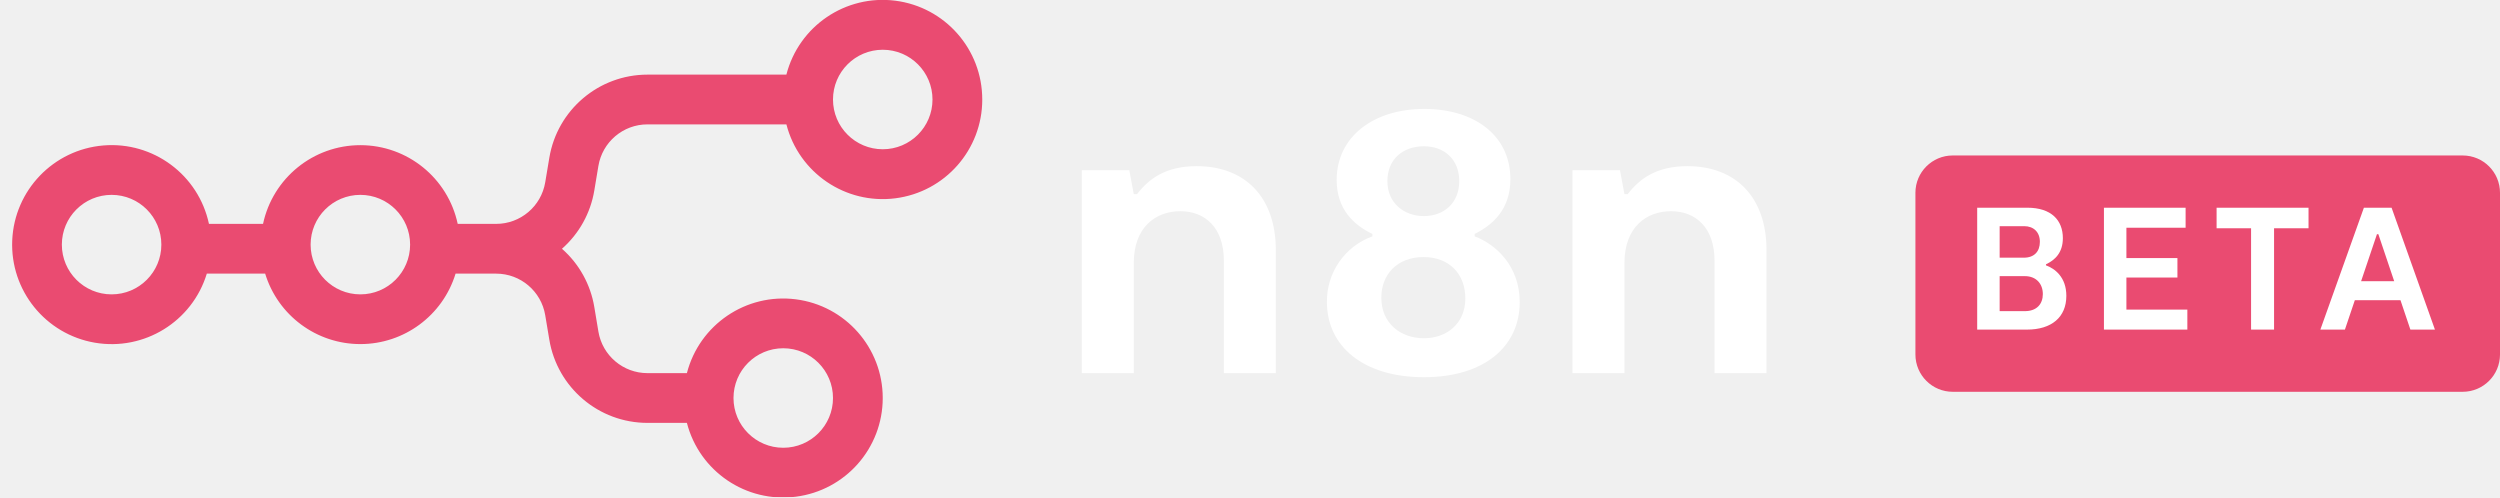
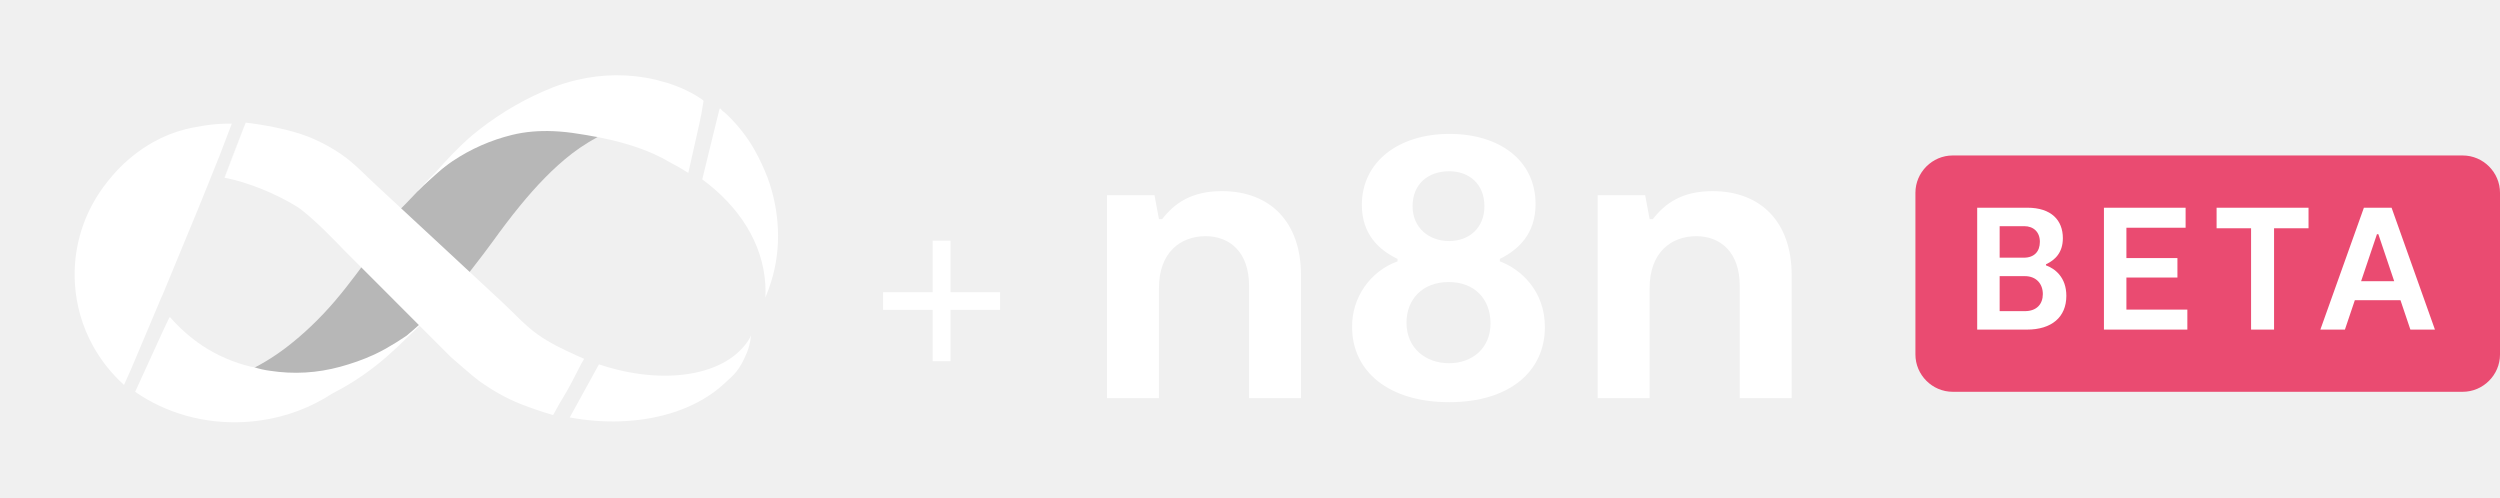
- <svg xmlns="http://www.w3.org/2000/svg" width="201" height="40" fill="none">
-   <g clip-path="url(#a)">
-     <mask id="b" width="143" height="40" x="0" y="0" maskUnits="userSpaceOnUse" style="mask-type:luminance">
-       <path fill="#fff" d="M143 0H0v40h143z" />
-     </mask>
-     <g mask="url(#b)">
-       <path fill="#EA4B71" fill-rule="evenodd" d="M78.974 8a8 8 0 0 1-15.748 2h-11.17a4 4 0 0 0-3.945 3.342l-.329 1.973a7.98 7.98 0 0 1-2.6 4.685 7.98 7.98 0 0 1 2.6 4.685l.329 1.973A4 4 0 0 0 52.056 30h3.17a8 8 0 1 1 0 4h-3.17a8 8 0 0 1-7.89-6.685l-.33-1.973A4 4 0 0 0 39.891 22h-3.263a8.004 8.004 0 0 1-15.309 0h-4.691a8 8 0 1 1 .172-4h4.348A8.003 8.003 0 0 1 36.8 18h3.09a4 4 0 0 0 3.946-3.342l.33-1.973A8 8 0 0 1 52.055 6h11.17a8 8 0 0 1 15.748 2m-4 0a4 4 0 1 1-8 0 4 4 0 0 1 8 0m-66 15.667a4 4 0 1 0 0-8 4 4 0 0 0 0 8m20 0a4 4 0 1 0 0-8 4 4 0 0 0 0 8m34 12.333a4 4 0 1 0 0-8 4 4 0 0 0 0 8" clip-rule="evenodd" />
-       <path fill="#fff" d="M86.979 30.001h4.176v-8.843c0-2.904 1.763-4.177 3.753-4.177 1.958 0 3.492 1.305 3.492 3.981v9.039h4.176v-9.887c0-4.275-2.48-6.755-6.363-6.755-2.447 0-3.818.979-4.797 2.251h-.26l-.36-1.925h-3.818zm31.584-10.997v-.196c1.436-.718 2.872-1.958 2.872-4.405 0-3.524-2.905-5.645-6.918-5.645-4.112 0-7.049 2.251-7.049 5.71 0 2.35 1.371 3.622 2.872 4.34v.196a5.54 5.54 0 0 0-3.655 5.286c0 3.557 2.937 6.037 7.799 6.037s7.701-2.48 7.701-6.037c0-2.936-1.958-4.666-3.622-5.286m-4.079-7.244c1.632 0 2.839 1.044 2.839 2.806s-1.24 2.807-2.839 2.807-2.937-1.045-2.937-2.807c0-1.795 1.273-2.806 2.937-2.806m0 15.435c-1.893 0-3.426-1.208-3.426-3.264 0-1.86 1.272-3.263 3.393-3.263 2.089 0 3.362 1.37 3.362 3.329 0 1.99-1.469 3.198-3.329 3.198m11.944 2.806h4.177v-8.843c0-2.904 1.762-4.177 3.753-4.177 1.958 0 3.491 1.305 3.491 3.981v9.039h4.177v-9.887c0-4.275-2.48-6.755-6.363-6.755-2.447 0-3.818.979-4.797 2.251h-.261l-.359-1.925h-3.818z" />
+ <svg xmlns="http://www.w3.org/2000/svg" width="100%" height="100%" viewBox="0 0 201 40" version="1.1" xml:space="preserve" style="fill-rule:evenodd;clip-rule:evenodd;stroke-linejoin:round;stroke-miterlimit:2;">
+   <g>
+     <g transform="matrix(1,0,0,1,2.02434,2.00791)">
+       <path d="M86.979,30.001L91.155,30.001L91.155,21.158C91.155,18.254 92.918,16.981 94.908,16.981C96.866,16.981 98.4,18.286 98.4,20.962L98.4,30.001L102.576,30.001L102.576,20.114C102.576,15.839 100.096,13.359 96.213,13.359C93.766,13.359 92.395,14.338 91.416,15.61L91.156,15.61L90.796,13.685L86.978,13.685L86.979,30.001ZM118.563,19.004L118.563,18.808C119.999,18.09 121.435,16.85 121.435,14.403C121.435,10.879 118.53,8.758 114.517,8.758C110.405,8.758 107.468,11.009 107.468,14.468C107.468,16.818 108.839,18.09 110.34,18.808L110.34,19.004C108.125,19.805 106.653,21.935 106.685,24.29C106.685,27.847 109.622,30.327 114.484,30.327C119.346,30.327 122.185,27.847 122.185,24.29C122.185,21.354 120.227,19.624 118.563,19.004M114.484,11.76C116.116,11.76 117.323,12.804 117.323,14.566C117.323,16.328 116.083,17.373 114.484,17.373C112.885,17.373 111.547,16.328 111.547,14.566C111.547,12.771 112.82,11.76 114.484,11.76M114.484,27.195C112.591,27.195 111.058,25.987 111.058,23.931C111.058,22.071 112.33,20.668 114.451,20.668C116.54,20.668 117.813,22.038 117.813,23.997C117.813,25.987 116.344,27.195 114.484,27.195M126.428,30.001L130.605,30.001L130.605,21.158C130.605,18.254 132.367,16.981 134.358,16.981C136.316,16.981 137.849,18.286 137.849,20.962L137.849,30.001L142.026,30.001L142.026,20.114C142.026,15.839 139.546,13.359 135.663,13.359C133.216,13.359 131.845,14.338 130.866,15.61L130.605,15.61L130.246,13.685L126.428,13.685L126.428,30.001Z" style="fill:white;fill-rule:nonzero;" />
    </g>
-     <path fill="#EA4B71" d="M198 12.5h-41a3 3 0 0 0-3 3v13a3 3 0 0 0 3 3h41a3 3 0 0 0 3-3v-13a3 3 0 0 0-3-3" />
-     <path fill="#fff" d="M164.496 21.334c.7.252 1.638.938 1.638 2.45 0 1.722-1.19 2.716-3.164 2.716h-4.004v-9.8h4.032c1.932 0 2.856 1.008 2.856 2.45 0 1.176-.644 1.764-1.358 2.1zm-3.724-3.15v2.534h1.946c.84 0 1.288-.504 1.288-1.274 0-.784-.504-1.26-1.26-1.26zm2.03 6.832c.952 0 1.442-.574 1.442-1.372 0-.826-.532-1.442-1.442-1.442h-2.03v2.814zm8.161-.126h4.9v1.61h-6.706v-9.8h6.566v1.61h-4.76v2.436h4.102v1.568h-4.102zm14.643-8.19v1.652h-2.772V26.5h-1.848v-8.148h-2.772V16.7zm8.189 9.8-.798-2.366h-3.668l-.798 2.366h-1.974l3.5-9.8h2.226l3.486 9.8zm-3.962-3.892h2.66l-1.274-3.78h-.112z" />
+     <path d="M198,12.5L157,12.5C155.354,12.5 154,13.854 154,15.5L154,28.5C154,30.146 155.354,31.5 157,31.5L198,31.5C199.646,31.5 201,30.146 201,28.5L201,15.5C201,13.854 199.646,12.5 198,12.5" style="fill:rgb(234,75,113);fill-rule:nonzero;" />
+     <path d="M164.496,21.334C165.196,21.586 166.134,22.272 166.134,23.784C166.134,25.506 164.944,26.5 162.97,26.5L158.966,26.5L158.966,16.7L162.998,16.7C164.93,16.7 165.854,17.708 165.854,19.15C165.854,20.326 165.21,20.914 164.496,21.25L164.496,21.334ZM160.772,18.184L160.772,20.718L162.718,20.718C163.558,20.718 164.006,20.214 164.006,19.444C164.006,18.66 163.502,18.184 162.746,18.184L160.772,18.184ZM162.802,25.016C163.754,25.016 164.244,24.442 164.244,23.644C164.244,22.818 163.712,22.202 162.802,22.202L160.772,22.202L160.772,25.016L162.802,25.016ZM170.963,24.89L175.863,24.89L175.863,26.5L169.157,26.5L169.157,16.7L175.723,16.7L175.723,18.31L170.963,18.31L170.963,20.746L175.065,20.746L175.065,22.314L170.963,22.314L170.963,24.89ZM185.606,16.7L185.606,18.352L182.834,18.352L182.834,26.5L180.986,26.5L180.986,18.352L178.214,18.352L178.214,16.7L185.606,16.7ZM193.795,26.5L192.997,24.134L189.329,24.134L188.531,26.5L186.557,26.5L190.057,16.7L192.283,16.7L195.769,26.5L193.795,26.5ZM189.833,22.608L192.493,22.608L191.219,18.828L191.107,18.828L189.833,22.608Z" style="fill:white;fill-rule:nonzero;" />
+     <g transform="matrix(1,0,0,1,6,2.7)">
+       <g transform="matrix(20,0,0,20,75.6602,28.5605)">
+             </g>
+       <text x="64px" y="28.561px" style="font-family:'ArialRoundedMTBold', 'Arial Rounded MT Bold', sans-serif;font-size:20px;fill:white;">+</text>
+     </g>
+     <g transform="matrix(0.11782,0,0,0.11782,-167.313,-171.976)">
+       <g transform="matrix(1.04186,-0.0621779,0.0598837,1.00342,-669.133,543.572)">
+         <path d="M2090.55,1295.94C2100.4,1292.16 2110.05,1286.94 2119.52,1280.29C2131.07,1272.17 2142.08,1262.49 2152.55,1251.25C2163.53,1239.46 2172.28,1227.79 2176.51,1223.11C2182.76,1229.67 2189.78,1237.61 2195.51,1243.77C2195.59,1243.84 2195.66,1243.92 2195.73,1244C2202.59,1251.38 2208.74,1258.41 2214.21,1264.43C2214.21,1264.43 2204.98,1272.95 2195.62,1279.69C2191.1,1282.95 2186.12,1285.5 2181.2,1288.1C2178.79,1289.37 2176.33,1290.54 2173.84,1291.62C2173.35,1291.83 2172.86,1292.04 2172.36,1292.25C2164.97,1295.33 2157.26,1297.65 2149.48,1299.42C2133.41,1303.07 2117.38,1303.04 2101.36,1299.32C2097.6,1298.54 2093.99,1297.41 2090.55,1295.94Z" style="fill:rgb(183,183,183);" />
+       </g>
+       <g transform="matrix(0.821703,-0.0490392,0.053326,0.893534,1244.77,1228.95)">
+         <path d="M678.898,392.638C680.57,393.022 682.234,393.423 683.887,393.84L693.157,396.38C680.817,401.22 670.327,406.34 661.687,411.74C645.362,421.944 630.112,435.123 615.895,449.292C607.374,457.785 599.224,466.633 591.437,475.41C582.037,486.01 567.312,501.026 557.542,511.436C554.968,510.59 560.465,514.963 558.265,512.416C555.085,508.736 553.481,506.883 553.455,506.856C547.621,500.956 542.116,495.957 536.376,489.937C526.389,479.397 515.756,470.47 505.756,459.93C505.116,459.257 504.178,458.198 503.824,457.178L515.893,447.098C523.626,440.969 535.623,430.176 538.172,428.381C542.378,425.414 547.208,420.976 550.642,418.971C571.158,406.99 583.807,390.829 607.067,386.538C621.534,383.869 636.739,386.609 651.721,388.112C660.901,389.033 670.023,390.598 678.898,392.638Z" style="fill:rgb(183,183,183);fill-rule:nonzero;" />
+       </g>
+       <g transform="matrix(0.998224,-0.0595739,0.0595739,0.998224,-569.654,535.434)">
+         <path d="M2402.21,1191.85L2402.21,1191.83C2407,1176.07 2411.96,1160.38 2416.8,1144.67C2416.86,1144.47 2417.05,1144.33 2417.26,1144.33C2417.41,1144.33 2417.55,1144.4 2417.64,1144.53L2418.78,1146.05C2419.51,1146.57 2420.32,1147.31 2421.22,1148.28C2428.41,1155.96 2434.27,1164.32 2438.76,1173.38C2441.83,1179.58 2444.5,1186.25 2446.79,1193.39C2453.69,1216.37 2453.6,1241.56 2445.09,1264.03C2443.71,1267.65 2442.24,1271.14 2440.64,1274.48C2440.56,1274.63 2440.49,1274.73 2440.44,1274.78C2440.74,1271.9 2440.9,1268.99 2440.9,1266.06C2440.9,1237.84 2426.36,1211.97 2402.21,1191.85Z" style="fill:white;" />
+       </g>
+       <g transform="matrix(0.998224,-0.0595739,0.0595739,0.998224,-571.143,536.503)">
+         <path d="M2209.11,1187.39C2210.23,1186.05 2221.44,1176.19 2221.82,1175.81C2230.6,1167.04 2239.28,1158.67 2249.12,1151.31C2250.55,1150.24 2252.01,1149.2 2253.49,1148.17C2269.83,1136.89 2287.29,1128.2 2305.88,1122.1C2310.69,1120.52 2316.07,1119.19 2322.01,1118.13C2340.28,1114.9 2358.22,1115.86 2375.86,1121.01L2384.27,1123.88C2392.66,1127.16 2400.43,1131.22 2407.47,1136.93C2407.72,1137.13 2407.83,1137.46 2407.76,1137.78C2406.58,1143.4 2405.37,1148.18 2404.24,1152.14C2401.3,1162.39 2398.09,1173.64 2394.52,1185.88C2390.73,1183.13 2386.75,1180.51 2382.59,1178.03C2379.12,1175.67 2375.56,1173.55 2371.91,1171.65C2359.96,1165.41 2347.21,1161.19 2334.25,1157.77C2333.53,1157.58 2332.85,1157.44 2332.2,1157.35C2328.66,1156.43 2325.07,1155.59 2321.42,1154.84C2315.8,1153.55 2310.02,1152.56 2304.21,1151.97C2294.72,1151.02 2285.14,1151.16 2275.98,1152.85C2261.25,1155.56 2247.39,1160.71 2234.39,1168.3C2232.22,1169.57 2229.8,1171.14 2227.14,1173.02C2225.52,1174.16 2218.33,1179.97 2213.43,1183.85L2212.12,1185.02L2210.37,1186.51C2210.37,1186.51 2209.6,1187.13 2209.05,1187.47C2209.07,1187.45 2209.09,1187.42 2209.11,1187.39Z" style="fill:white;" />
+       </g>
+       <g transform="matrix(0.998224,-0.0595739,0.0595739,0.998224,-577.056,552.558)">
+         <path d="M2085.31,1154.47C2085.3,1154.43 2085.31,1154.39 2085.32,1154.35C2085.33,1154.34 2085.33,1154.34 2085.33,1154.33C2090.29,1143.22 2095.38,1132.15 2100.45,1121.05C2100.56,1120.81 2100.68,1120.61 2100.82,1120.43L2085.41,1154.52L2085.31,1154.47Z" style="fill:white;" />
+       </g>
+       <g transform="matrix(0.940661,0.359499,-0.59217,1.54946,286.447,-890.805)">
+         <path d="M2070,1092.3L2070,1114.86L2069.89,1114.86C2069.87,1114.84 2069.86,1114.81 2069.85,1114.79C2069.85,1114.78 2069.85,1114.78 2069.85,1114.77C2069.79,1107.44 2069.87,1100.1 2069.92,1092.73C2069.92,1092.58 2069.95,1092.44 2070,1092.3ZM2070,1092.3L2070,1114.86L2069.89,1114.86C2069.87,1114.84 2069.86,1114.81 2069.85,1114.79C2069.85,1114.78 2069.85,1114.78 2069.85,1114.77C2069.79,1107.44 2069.87,1100.1 2069.92,1092.73C2069.92,1092.58 2069.95,1092.44 2070,1092.3Z" style="fill:white;fill-opacity:0.51;" />
+       </g>
+       <g transform="matrix(1.00056,-0.0597135,0.0595739,0.998224,-582.459,552.881)">
+         <path d="M2436.34,1285.09C2436.53,1284.79 2437.19,1283.41 2437.19,1283.41C2437.19,1283.41 2436.51,1289.2 2433.8,1294.81C2427.75,1307.33 2424.02,1309.45 2417.07,1315.19C2399.4,1329.8 2373.56,1337.43 2344.89,1336.68C2333.8,1336.39 2322.29,1334.85 2310.67,1331.98L2332.68,1296.99C2375.73,1314.45 2419.62,1310.31 2436.34,1285.09Z" style="fill:white;" />
+       </g>
+       <g transform="matrix(0.928529,-0.0554145,0.0554145,0.928529,-425.449,623.049)">
+         <path d="M1979.72,1272.94C1973.1,1258.9 1969.4,1243.26 1969.4,1226.79C1969.4,1202.74 1977.29,1180.46 1990.67,1162.31C1992.97,1159.19 1995.44,1156.21 1998.04,1153.33C1999.19,1152.05 2000.39,1150.77 2001.63,1149.5C2002.5,1148.6 2003.38,1147.72 2004.28,1146.85C2012.69,1138.73 2022.16,1132.07 2032.69,1126.88C2040.58,1123.05 2048.75,1120.33 2057.22,1118.72C2060.32,1118.13 2063.47,1117.69 2066.65,1117.4C2071.79,1116.7 2077.04,1116.34 2082.38,1116.34C2085.38,1116.34 2088.35,1116.45 2091.29,1116.68L2081.02,1139.4C2078.41,1144.86 2075.85,1150.29 2073.35,1155.66C2070.59,1161.6 2067.03,1169.07 2062.66,1178.1C2052.89,1198.28 2043.14,1218.47 2033.31,1238.63C2032.81,1239.65 2032.43,1240.34 2032.18,1240.71L2006.52,1292.62L2000.93,1303.31C1992.24,1294.47 1985.04,1284.22 1979.72,1272.94Z" style="fill:white;" />
+       </g>
+       <g transform="matrix(0.998224,-0.0595739,0.0595739,0.998224,-577.056,552.558)">
+         <path d="M2250.3,1303.33C2246.93,1300.64 2232.11,1285.97 2232.11,1285.97L2163,1208C2163,1208 2143,1184 2133,1177C2120.16,1168.02 2101.21,1158.6 2085.53,1154.75C2085.53,1154.75 2085.52,1154.75 2085.51,1154.75C2085.39,1154.7 2085.31,1154.59 2085.31,1154.47L2085.41,1154.52L2101.93,1117.99C2112.98,1119.88 2128.36,1123.75 2139,1128C2148.57,1131.82 2157.63,1137.16 2165.78,1143.47C2174.13,1149.93 2181.46,1158.88 2189.1,1166.78C2206.37,1184.67 2252.27,1232.91 2269.42,1250.78C2276.89,1258.57 2283.9,1267.44 2292,1274C2299.93,1280.42 2309.02,1285.4 2318,1290.15C2319.61,1291 2321.22,1291.82 2322.84,1292.6C2322.44,1293.54 2321.62,1294.36 2321.17,1295.12C2315.07,1305.5 2311.02,1312.23 2308.91,1315.25C2305.66,1319.92 2302.58,1324.57 2299.73,1329.23C2299.41,1329.76 2299.5,1329.72 2298.92,1329.51C2291.79,1326.92 2284.93,1324.12 2278.36,1321.1C2268.16,1316.42 2258.96,1310.32 2250.3,1303.33Z" style="fill:white;" />
+       </g>
+       <g transform="matrix(0.999335,-0.0596402,0.0554145,0.928529,-567.684,631.537)">
+         <path d="M2142.57,1318.87C2127.85,1327.92 2110.83,1333.74 2092.56,1335.3C2089.28,1335.59 2085.97,1335.73 2082.61,1335.73C2054.39,1335.73 2028.57,1325.58 2008.79,1308.83L2029.36,1267.17L2035.01,1255.99C2035.03,1255.96 2035.04,1255.94 2035.07,1255.91C2035.21,1255.74 2035.48,1255.72 2035.66,1255.87C2035.68,1255.89 2035.71,1255.92 2035.73,1255.94C2041.59,1264.04 2048.39,1271.39 2056.25,1277.89C2066.03,1285.76 2076.91,1291.73 2088.93,1295.63C2089.14,1295.7 2089.41,1295.74 2089.73,1295.75C2090.08,1295.76 2090.35,1295.82 2090.55,1295.94C2093.99,1297.41 2097.6,1298.54 2101.36,1299.32C2117.38,1303.04 2133.41,1303.07 2149.48,1299.42C2157.26,1297.65 2164.97,1295.33 2172.36,1292.25C2172.86,1292.04 2173.35,1291.83 2173.84,1291.62C2176.33,1290.54 2178.79,1289.37 2181.2,1288.1C2186.12,1285.5 2190.93,1282.71 2195.62,1279.69C2196.82,1278.92 2210.84,1267.06 2212.12,1266.33C2211.33,1267.37 2197.69,1279.45 2196.76,1280.35C2191.82,1285.09 2186.72,1289.65 2181.47,1294.02C2171.85,1302.04 2161.55,1308.98 2150.56,1314.85C2148.03,1316.2 2145.46,1317.5 2142.85,1318.74C2142.76,1318.78 2142.66,1318.83 2142.57,1318.87Z" style="fill:white;" />
+       </g>
+     </g>
  </g>
-   <defs>
-     <clipPath id="a">
-       <path fill="#fff" d="M0 0h201v40H0z" />
-     </clipPath>
-   </defs>
</svg>
